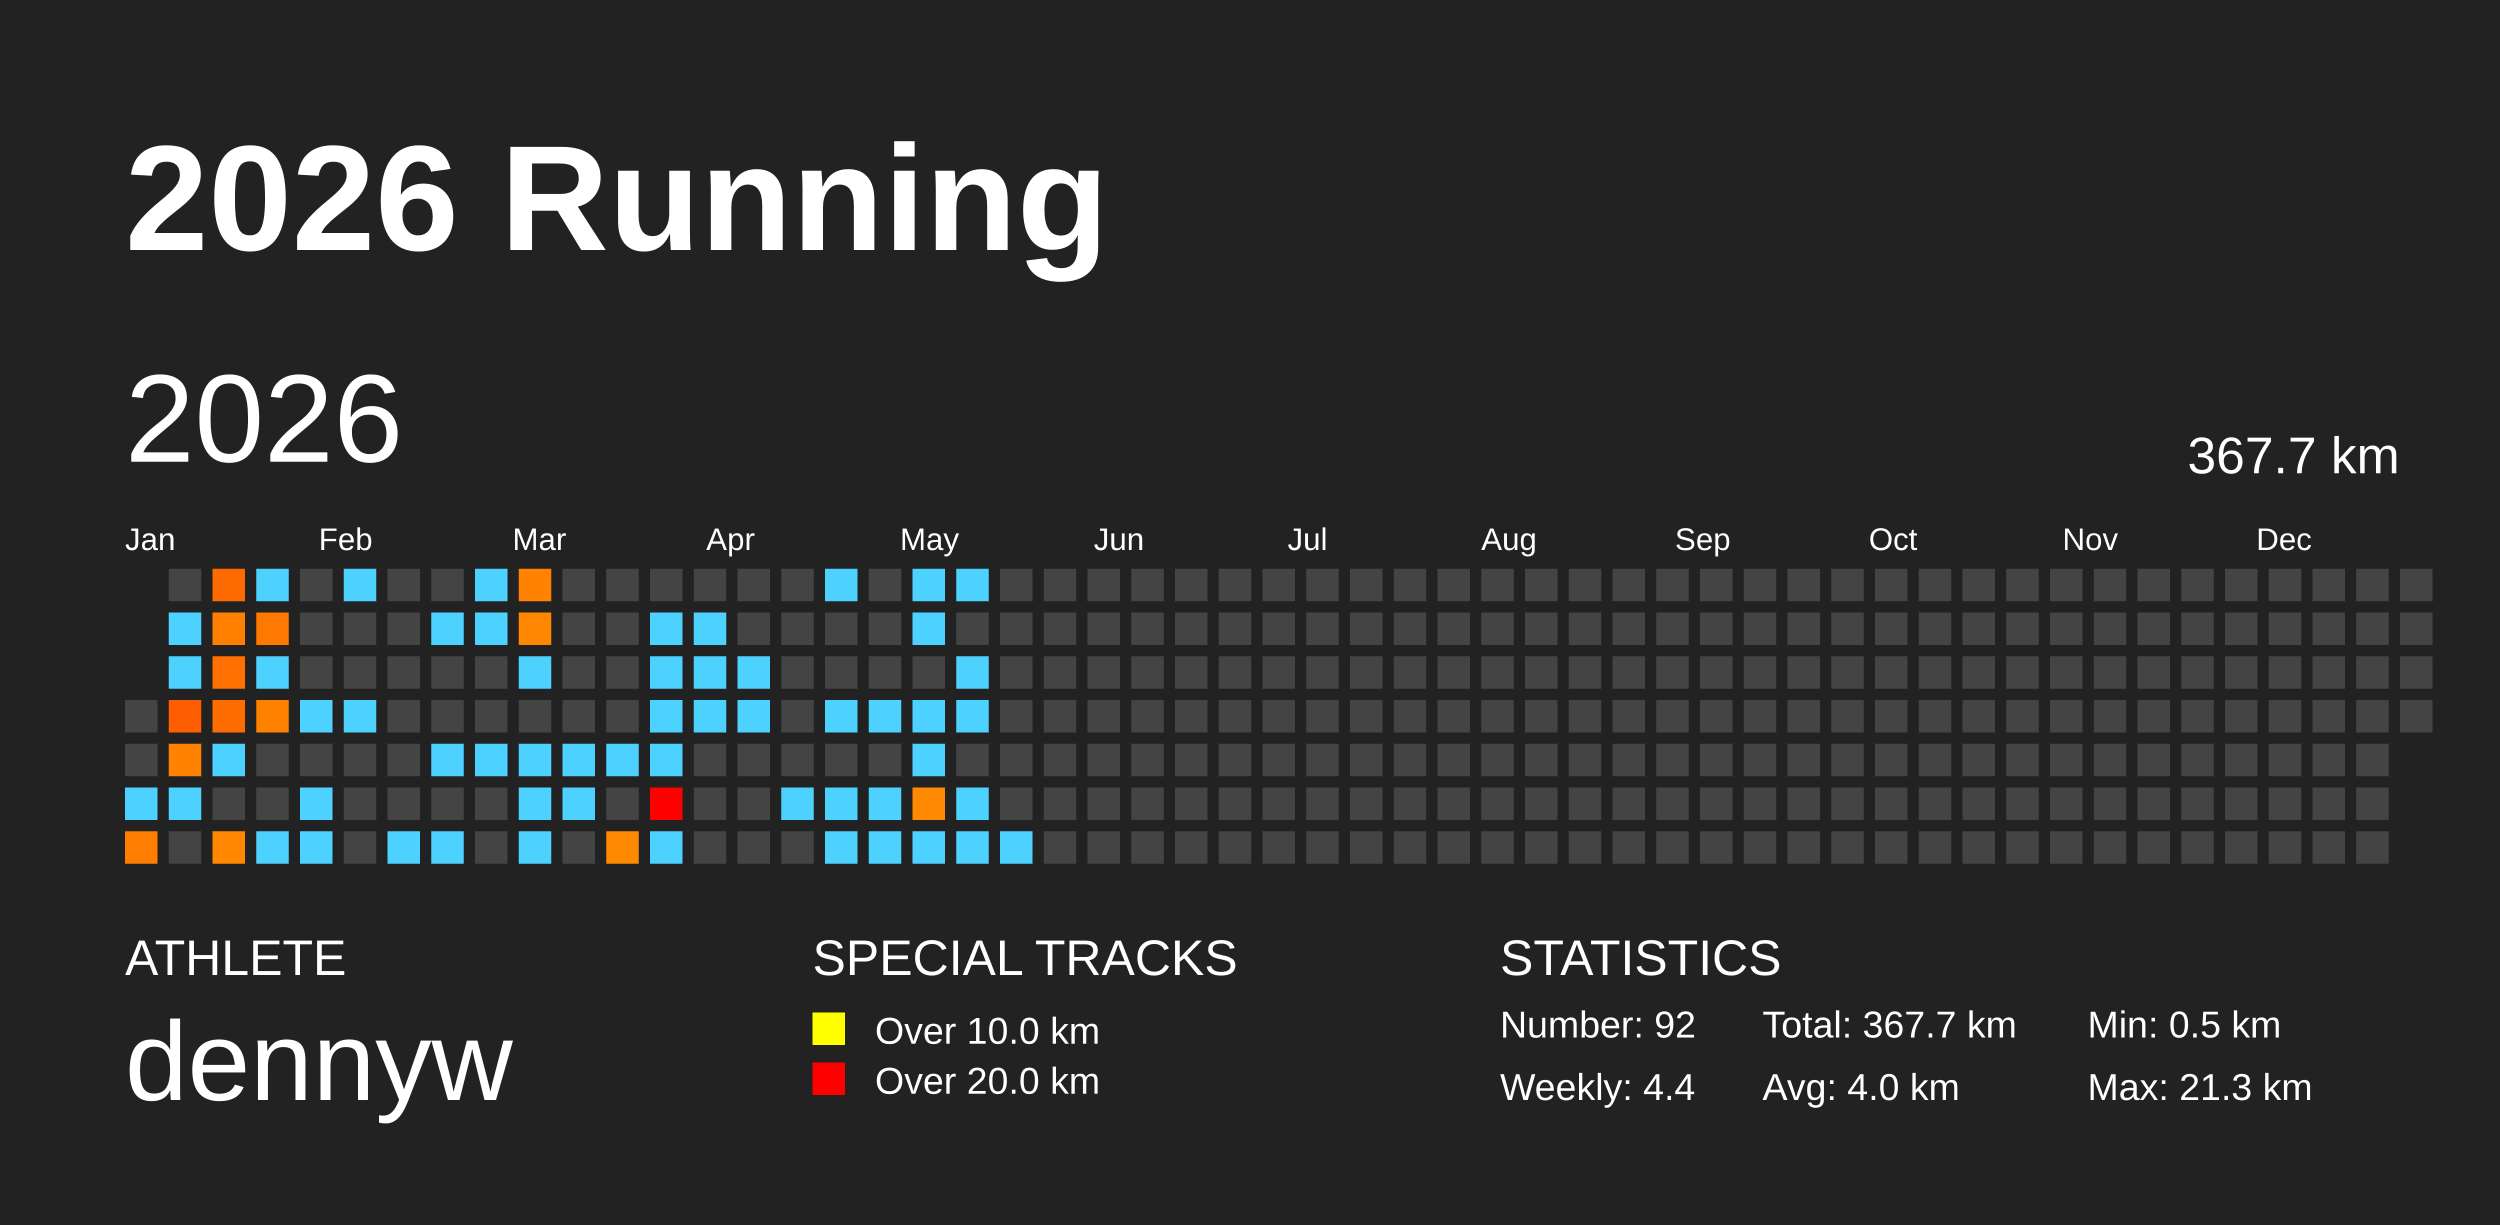
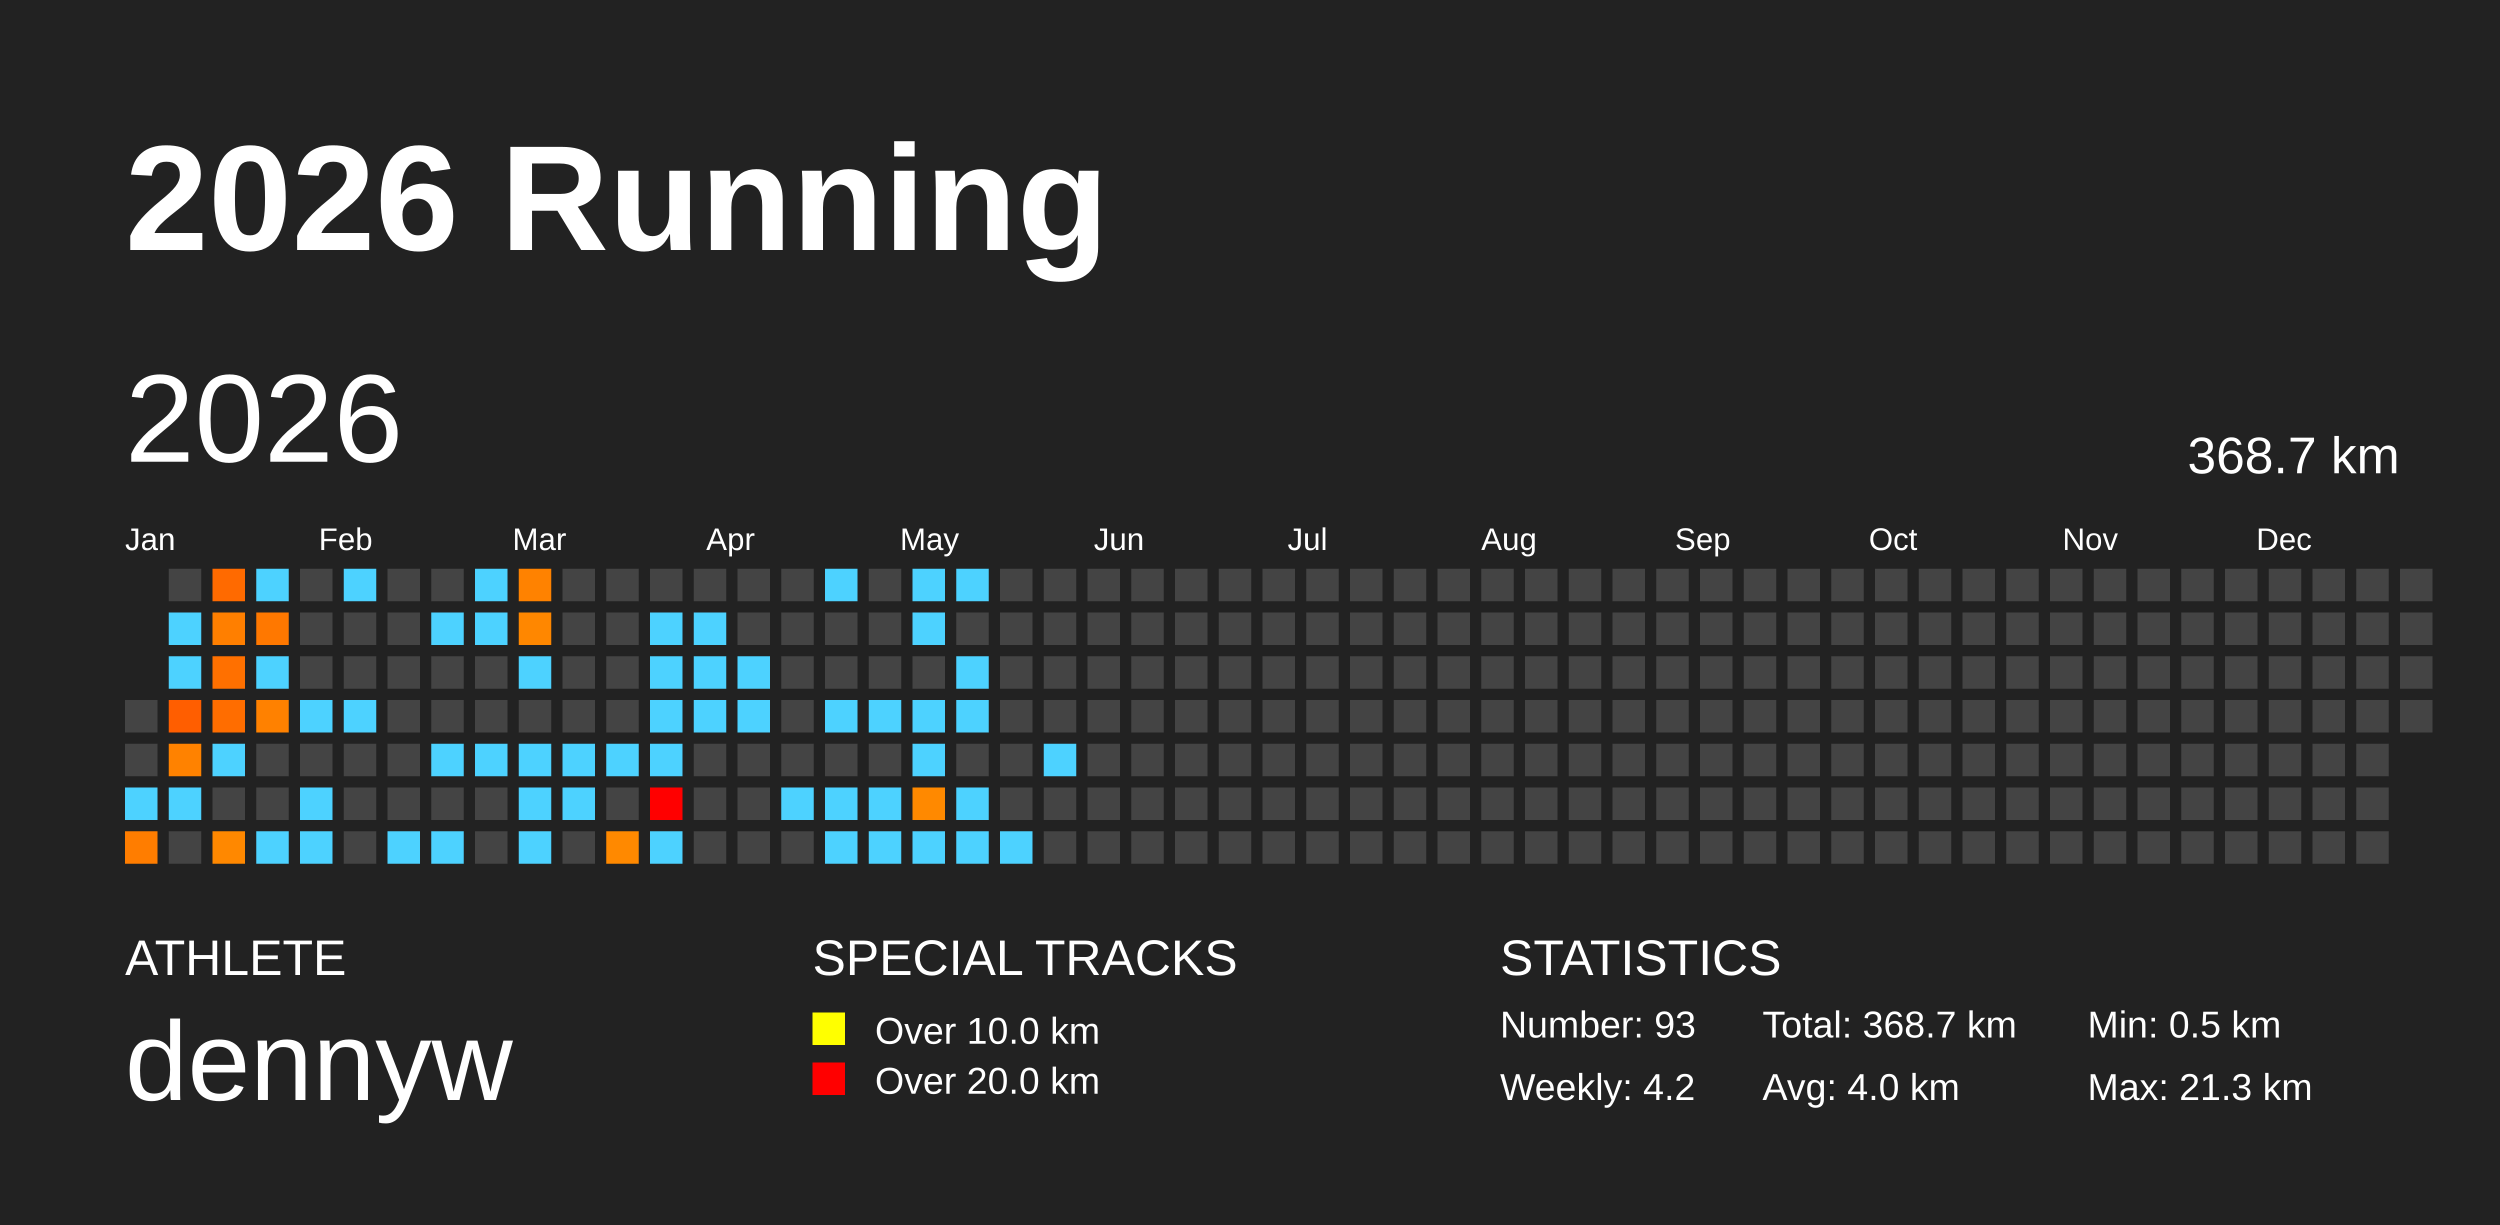
<svg xmlns="http://www.w3.org/2000/svg" baseProfile="full" height="98mm" version="1.1" viewBox="0,0,200,98" width="200mm">
  <defs />
  <rect fill="#222222" height="98" width="200" x="0" y="0" />
  <text fill="#FFFFFF" style="font-size:12px; font-family:Arial; font-weight:bold;" x="10" y="20">2026 Running</text>
  <text fill="#FFFFFF" style="font-size:4px; font-family:Arial" x="10" y="78">ATHLETE</text>
  <text fill="#FFFFFF" style="font-size:9px; font-family:Arial" x="10" y="88">dennyw</text>
  <text fill="#FFFFFF" style="font-size:4px; font-family:Arial" x="65" y="78">SPECIAL TRACKS</text>
  <rect fill="yellow" height="2.6" width="2.6" x="65" y="81" />
  <text fill="#FFFFFF" style="font-size:3px; font-family:Arial" x="70" y="83.5">Over 10.0 km</text>
  <rect fill="red" height="2.6" width="2.6" x="65" y="85" />
  <text fill="#FFFFFF" style="font-size:3px; font-family:Arial" x="70" y="87.5">Over 20.0 km</text>
  <text fill="#FFFFFF" style="font-size:4px; font-family:Arial" x="120" y="78">STATISTICS</text>
-   <text fill="#FFFFFF" style="font-size:3px; font-family:Arial" x="120" y="83">Number: 92</text>
-   <text fill="#FFFFFF" style="font-size:3px; font-family:Arial" x="120" y="88">Weekly: 4.4</text>
-   <text fill="#FFFFFF" style="font-size:3px; font-family:Arial" x="141" y="83">Total: 367.7 km</text>
+   <text fill="#FFFFFF" style="font-size:3px; font-family:Arial" x="120" y="83">Number: 93</text>
+   <text fill="#FFFFFF" style="font-size:3px; font-family:Arial" x="120" y="88">Weekly: 4.2</text>
+   <text fill="#FFFFFF" style="font-size:3px; font-family:Arial" x="141" y="83">Total: 368.7 km</text>
  <text fill="#FFFFFF" style="font-size:3px; font-family:Arial" x="141" y="88">Avg: 4.0 km</text>
  <text fill="#FFFFFF" style="font-size:3px; font-family:Arial" x="167" y="83">Min: 0.5 km</text>
  <text fill="#FFFFFF" style="font-size:3px; font-family:Arial" x="167" y="88">Max: 21.3 km</text>
  <text dominant-baseline="hanging" fill="#FFFFFF" style="font-size:10.0px; font-family:Arial;" x="10" y="30">2026</text>
-   <text dominant-baseline="hanging" fill="#FFFFFF" style="font-size:4.125px; font-family:Arial;" x="175" y="35">367.7 km</text>
+   <text dominant-baseline="hanging" fill="#FFFFFF" style="font-size:4.125px; font-family:Arial;" x="175" y="35">368.7 km</text>
  <text fill="#FFFFFF" style="font-size:2.5px; font-family:Arial" x="10.0" y="44">Jan</text>
  <text fill="#FFFFFF" style="font-size:2.5px; font-family:Arial" x="25.5" y="44">Feb</text>
  <text fill="#FFFFFF" style="font-size:2.5px; font-family:Arial" x="41.0" y="44">Mar</text>
  <text fill="#FFFFFF" style="font-size:2.5px; font-family:Arial" x="56.5" y="44">Apr</text>
  <text fill="#FFFFFF" style="font-size:2.5px; font-family:Arial" x="72.0" y="44">May</text>
  <text fill="#FFFFFF" style="font-size:2.5px; font-family:Arial" x="87.5" y="44">Jun</text>
  <text fill="#FFFFFF" style="font-size:2.5px; font-family:Arial" x="103.0" y="44">Jul</text>
  <text fill="#FFFFFF" style="font-size:2.5px; font-family:Arial" x="118.5" y="44">Aug</text>
  <text fill="#FFFFFF" style="font-size:2.5px; font-family:Arial" x="134.0" y="44">Sep</text>
  <text fill="#FFFFFF" style="font-size:2.5px; font-family:Arial" x="149.5" y="44">Oct</text>
  <text fill="#FFFFFF" style="font-size:2.5px; font-family:Arial" x="165.0" y="44">Nov</text>
  <text fill="#FFFFFF" style="font-size:2.5px; font-family:Arial" x="180.5" y="44">Dec</text>
  <rect fill="#444444" height="2.6" width="2.6" x="10.0" y="56.0" />
  <rect fill="#444444" height="2.6" width="2.6" x="10.0" y="59.5" />
  <rect fill="#4dd2ff" height="2.6" width="2.6" x="10.0" y="63.0" />
  <rect fill="#ff7d00" height="2.6" width="2.6" x="10.0" y="66.5" />
  <rect fill="#444444" height="2.6" width="2.6" x="13.5" y="45.5" />
  <rect fill="#4dd2ff" height="2.6" width="2.6" x="13.5" y="49.0" />
  <rect fill="#4dd2ff" height="2.6" width="2.6" x="13.5" y="52.5" />
  <rect fill="#ff5e00" height="2.6" width="2.6" x="13.5" y="56.0" />
  <rect fill="#ff8200" height="2.6" width="2.6" x="13.5" y="59.5" />
  <rect fill="#4dd2ff" height="2.6" width="2.6" x="13.5" y="63.0" />
  <rect fill="#444444" height="2.6" width="2.6" x="13.5" y="66.5" />
  <rect fill="#ff6a00" height="2.6" width="2.6" x="17.0" y="45.5" />
  <rect fill="#ff7f00" height="2.6" width="2.6" x="17.0" y="49.0" />
  <rect fill="#ff7000" height="2.6" width="2.6" x="17.0" y="52.5" />
  <rect fill="#ff6d00" height="2.6" width="2.6" x="17.0" y="56.0" />
  <rect fill="#4dd2ff" height="2.6" width="2.6" x="17.0" y="59.5" />
  <rect fill="#444444" height="2.6" width="2.6" x="17.0" y="63.0" />
  <rect fill="#ff8800" height="2.6" width="2.6" x="17.0" y="66.5" />
  <rect fill="#4dd2ff" height="2.6" width="2.6" x="20.5" y="45.5" />
  <rect fill="#ff7800" height="2.6" width="2.6" x="20.5" y="49.0" />
  <rect fill="#4dd2ff" height="2.6" width="2.6" x="20.5" y="52.5" />
  <rect fill="#ff8100" height="2.6" width="2.6" x="20.5" y="56.0" />
  <rect fill="#444444" height="2.6" width="2.6" x="20.5" y="59.5" />
  <rect fill="#444444" height="2.6" width="2.6" x="20.5" y="63.0" />
  <rect fill="#4dd2ff" height="2.6" width="2.6" x="20.5" y="66.5" />
  <rect fill="#444444" height="2.6" width="2.6" x="24.0" y="45.5" />
  <rect fill="#444444" height="2.6" width="2.6" x="24.0" y="49.0" />
  <rect fill="#444444" height="2.6" width="2.6" x="24.0" y="52.5" />
  <rect fill="#4dd2ff" height="2.6" width="2.6" x="24.0" y="56.0" />
  <rect fill="#444444" height="2.6" width="2.6" x="24.0" y="59.5" />
  <rect fill="#4dd2ff" height="2.6" width="2.6" x="24.0" y="63.0" />
  <rect fill="#4dd2ff" height="2.6" width="2.6" x="24.0" y="66.5" />
  <rect fill="#4dd2ff" height="2.6" width="2.6" x="27.5" y="45.5" />
  <rect fill="#444444" height="2.6" width="2.6" x="27.5" y="49.0" />
  <rect fill="#444444" height="2.6" width="2.6" x="27.5" y="52.5" />
  <rect fill="#4dd2ff" height="2.6" width="2.6" x="27.5" y="56.0" />
  <rect fill="#444444" height="2.6" width="2.6" x="27.5" y="59.5" />
  <rect fill="#444444" height="2.6" width="2.6" x="27.5" y="63.0" />
  <rect fill="#444444" height="2.6" width="2.6" x="27.5" y="66.5" />
  <rect fill="#444444" height="2.6" width="2.6" x="31.0" y="45.5" />
  <rect fill="#444444" height="2.6" width="2.6" x="31.0" y="49.0" />
  <rect fill="#444444" height="2.6" width="2.6" x="31.0" y="52.5" />
  <rect fill="#444444" height="2.6" width="2.6" x="31.0" y="56.0" />
  <rect fill="#444444" height="2.6" width="2.6" x="31.0" y="59.5" />
  <rect fill="#444444" height="2.6" width="2.6" x="31.0" y="63.0" />
  <rect fill="#4dd2ff" height="2.6" width="2.6" x="31.0" y="66.5" />
  <rect fill="#444444" height="2.6" width="2.6" x="34.5" y="45.5" />
  <rect fill="#4dd2ff" height="2.6" width="2.6" x="34.5" y="49.0" />
  <rect fill="#444444" height="2.6" width="2.6" x="34.5" y="52.5" />
  <rect fill="#444444" height="2.6" width="2.6" x="34.5" y="56.0" />
  <rect fill="#4dd2ff" height="2.6" width="2.6" x="34.5" y="59.5" />
  <rect fill="#444444" height="2.6" width="2.6" x="34.5" y="63.0" />
  <rect fill="#4dd2ff" height="2.6" width="2.6" x="34.5" y="66.5" />
  <rect fill="#4dd2ff" height="2.6" width="2.6" x="38.0" y="45.5" />
  <rect fill="#4dd2ff" height="2.6" width="2.6" x="38.0" y="49.0" />
  <rect fill="#444444" height="2.6" width="2.6" x="38.0" y="52.5" />
  <rect fill="#444444" height="2.6" width="2.6" x="38.0" y="56.0" />
  <rect fill="#4dd2ff" height="2.6" width="2.6" x="38.0" y="59.5" />
  <rect fill="#444444" height="2.6" width="2.6" x="38.0" y="63.0" />
  <rect fill="#444444" height="2.6" width="2.6" x="38.0" y="66.5" />
  <rect fill="#ff8200" height="2.6" width="2.6" x="41.5" y="45.5" />
  <rect fill="#ff8700" height="2.6" width="2.6" x="41.5" y="49.0" />
  <rect fill="#4dd2ff" height="2.6" width="2.6" x="41.5" y="52.5" />
  <rect fill="#444444" height="2.6" width="2.6" x="41.5" y="56.0" />
  <rect fill="#4dd2ff" height="2.6" width="2.6" x="41.5" y="59.5" />
  <rect fill="#4dd2ff" height="2.6" width="2.6" x="41.5" y="63.0" />
  <rect fill="#4dd2ff" height="2.6" width="2.6" x="41.5" y="66.5" />
  <rect fill="#444444" height="2.6" width="2.6" x="45.0" y="45.5" />
  <rect fill="#444444" height="2.6" width="2.6" x="45.0" y="49.0" />
  <rect fill="#444444" height="2.6" width="2.6" x="45.0" y="52.5" />
  <rect fill="#444444" height="2.6" width="2.6" x="45.0" y="56.0" />
  <rect fill="#4dd2ff" height="2.6" width="2.6" x="45.0" y="59.5" />
  <rect fill="#4dd2ff" height="2.6" width="2.6" x="45.0" y="63.0" />
  <rect fill="#444444" height="2.6" width="2.6" x="45.0" y="66.5" />
  <rect fill="#444444" height="2.6" width="2.6" x="48.5" y="45.5" />
  <rect fill="#444444" height="2.6" width="2.6" x="48.5" y="49.0" />
  <rect fill="#444444" height="2.6" width="2.6" x="48.5" y="52.5" />
  <rect fill="#444444" height="2.6" width="2.6" x="48.5" y="56.0" />
  <rect fill="#4dd2ff" height="2.6" width="2.6" x="48.5" y="59.5" />
  <rect fill="#444444" height="2.6" width="2.6" x="48.5" y="63.0" />
  <rect fill="#ff8900" height="2.6" width="2.6" x="48.5" y="66.5" />
  <rect fill="#444444" height="2.6" width="2.6" x="52.0" y="45.5" />
  <rect fill="#4dd2ff" height="2.6" width="2.6" x="52.0" y="49.0" />
  <rect fill="#4dd2ff" height="2.6" width="2.6" x="52.0" y="52.5" />
  <rect fill="#4dd2ff" height="2.6" width="2.6" x="52.0" y="56.0" />
  <rect fill="#4dd2ff" height="2.6" width="2.6" x="52.0" y="59.5" />
  <rect fill="red" height="2.6" width="2.6" x="52.0" y="63.0" />
  <rect fill="#4dd2ff" height="2.6" width="2.6" x="52.0" y="66.5" />
  <rect fill="#444444" height="2.6" width="2.6" x="55.5" y="45.5" />
  <rect fill="#4dd2ff" height="2.6" width="2.6" x="55.5" y="49.0" />
  <rect fill="#4dd2ff" height="2.6" width="2.6" x="55.5" y="52.5" />
  <rect fill="#4dd2ff" height="2.6" width="2.6" x="55.5" y="56.0" />
  <rect fill="#444444" height="2.6" width="2.6" x="55.5" y="59.5" />
  <rect fill="#444444" height="2.6" width="2.6" x="55.5" y="63.0" />
  <rect fill="#444444" height="2.6" width="2.6" x="55.5" y="66.5" />
  <rect fill="#444444" height="2.6" width="2.6" x="59.0" y="45.5" />
  <rect fill="#444444" height="2.6" width="2.6" x="59.0" y="49.0" />
  <rect fill="#4dd2ff" height="2.6" width="2.6" x="59.0" y="52.5" />
  <rect fill="#4dd2ff" height="2.6" width="2.6" x="59.0" y="56.0" />
  <rect fill="#444444" height="2.6" width="2.6" x="59.0" y="59.5" />
  <rect fill="#444444" height="2.6" width="2.6" x="59.0" y="63.0" />
  <rect fill="#444444" height="2.6" width="2.6" x="59.0" y="66.5" />
  <rect fill="#444444" height="2.6" width="2.6" x="62.5" y="45.5" />
  <rect fill="#444444" height="2.6" width="2.6" x="62.5" y="49.0" />
  <rect fill="#444444" height="2.6" width="2.6" x="62.5" y="52.5" />
  <rect fill="#444444" height="2.6" width="2.6" x="62.5" y="56.0" />
  <rect fill="#444444" height="2.6" width="2.6" x="62.5" y="59.5" />
  <rect fill="#4dd2ff" height="2.6" width="2.6" x="62.5" y="63.0" />
  <rect fill="#444444" height="2.6" width="2.6" x="62.5" y="66.5" />
  <rect fill="#4dd2ff" height="2.6" width="2.6" x="66.0" y="45.5" />
  <rect fill="#444444" height="2.6" width="2.6" x="66.0" y="49.0" />
  <rect fill="#444444" height="2.6" width="2.6" x="66.0" y="52.5" />
  <rect fill="#4dd2ff" height="2.6" width="2.6" x="66.0" y="56.0" />
  <rect fill="#444444" height="2.6" width="2.6" x="66.0" y="59.5" />
  <rect fill="#4dd2ff" height="2.6" width="2.6" x="66.0" y="63.0" />
  <rect fill="#4dd2ff" height="2.6" width="2.6" x="66.0" y="66.5" />
  <rect fill="#444444" height="2.6" width="2.6" x="69.5" y="45.5" />
  <rect fill="#444444" height="2.6" width="2.6" x="69.5" y="49.0" />
  <rect fill="#444444" height="2.6" width="2.6" x="69.5" y="52.5" />
  <rect fill="#4dd2ff" height="2.6" width="2.6" x="69.5" y="56.0" />
  <rect fill="#444444" height="2.6" width="2.6" x="69.5" y="59.5" />
  <rect fill="#4dd2ff" height="2.6" width="2.6" x="69.5" y="63.0" />
  <rect fill="#4dd2ff" height="2.6" width="2.6" x="69.5" y="66.5" />
  <rect fill="#4dd2ff" height="2.6" width="2.6" x="73.0" y="45.5" />
  <rect fill="#4dd2ff" height="2.6" width="2.6" x="73.0" y="49.0" />
  <rect fill="#444444" height="2.6" width="2.6" x="73.0" y="52.5" />
  <rect fill="#4dd2ff" height="2.6" width="2.6" x="73.0" y="56.0" />
  <rect fill="#4dd2ff" height="2.6" width="2.6" x="73.0" y="59.5" />
  <rect fill="#ff8900" height="2.6" width="2.6" x="73.0" y="63.0" />
  <rect fill="#4dd2ff" height="2.6" width="2.6" x="73.0" y="66.5" />
  <rect fill="#4dd2ff" height="2.6" width="2.6" x="76.5" y="45.5" />
  <rect fill="#444444" height="2.6" width="2.6" x="76.5" y="49.0" />
  <rect fill="#4dd2ff" height="2.6" width="2.6" x="76.5" y="52.5" />
  <rect fill="#4dd2ff" height="2.6" width="2.6" x="76.5" y="56.0" />
  <rect fill="#444444" height="2.6" width="2.6" x="76.5" y="59.5" />
  <rect fill="#4dd2ff" height="2.6" width="2.6" x="76.5" y="63.0" />
  <rect fill="#4dd2ff" height="2.6" width="2.6" x="76.5" y="66.5" />
  <rect fill="#444444" height="2.6" width="2.6" x="80.0" y="45.5" />
  <rect fill="#444444" height="2.6" width="2.6" x="80.0" y="49.0" />
  <rect fill="#444444" height="2.6" width="2.6" x="80.0" y="52.5" />
  <rect fill="#444444" height="2.6" width="2.6" x="80.0" y="56.0" />
  <rect fill="#444444" height="2.6" width="2.6" x="80.0" y="59.5" />
  <rect fill="#444444" height="2.6" width="2.6" x="80.0" y="63.0" />
  <rect fill="#4dd2ff" height="2.6" width="2.6" x="80.0" y="66.5" />
  <rect fill="#444444" height="2.6" width="2.6" x="83.5" y="45.5" />
  <rect fill="#444444" height="2.6" width="2.6" x="83.5" y="49.0" />
  <rect fill="#444444" height="2.6" width="2.6" x="83.5" y="52.5" />
  <rect fill="#444444" height="2.6" width="2.6" x="83.5" y="56.0" />
-   <rect fill="#444444" height="2.6" width="2.6" x="83.5" y="59.5" />
+   <rect fill="#4dd2ff" height="2.6" width="2.6" x="83.5" y="59.5" />
  <rect fill="#444444" height="2.6" width="2.6" x="83.5" y="63.0" />
  <rect fill="#444444" height="2.6" width="2.6" x="83.5" y="66.5" />
  <rect fill="#444444" height="2.6" width="2.6" x="87.0" y="45.5" />
  <rect fill="#444444" height="2.6" width="2.6" x="87.0" y="49.0" />
  <rect fill="#444444" height="2.6" width="2.6" x="87.0" y="52.5" />
  <rect fill="#444444" height="2.6" width="2.6" x="87.0" y="56.0" />
  <rect fill="#444444" height="2.6" width="2.6" x="87.0" y="59.5" />
  <rect fill="#444444" height="2.6" width="2.6" x="87.0" y="63.0" />
  <rect fill="#444444" height="2.6" width="2.6" x="87.0" y="66.5" />
  <rect fill="#444444" height="2.6" width="2.6" x="90.5" y="45.5" />
  <rect fill="#444444" height="2.6" width="2.6" x="90.5" y="49.0" />
  <rect fill="#444444" height="2.6" width="2.6" x="90.5" y="52.5" />
  <rect fill="#444444" height="2.6" width="2.6" x="90.5" y="56.0" />
  <rect fill="#444444" height="2.6" width="2.6" x="90.5" y="59.5" />
  <rect fill="#444444" height="2.6" width="2.6" x="90.5" y="63.0" />
  <rect fill="#444444" height="2.6" width="2.6" x="90.5" y="66.5" />
  <rect fill="#444444" height="2.6" width="2.6" x="94.0" y="45.5" />
  <rect fill="#444444" height="2.6" width="2.6" x="94.0" y="49.0" />
  <rect fill="#444444" height="2.6" width="2.6" x="94.0" y="52.5" />
  <rect fill="#444444" height="2.6" width="2.6" x="94.0" y="56.0" />
  <rect fill="#444444" height="2.6" width="2.6" x="94.0" y="59.5" />
  <rect fill="#444444" height="2.6" width="2.6" x="94.0" y="63.0" />
  <rect fill="#444444" height="2.6" width="2.6" x="94.0" y="66.5" />
  <rect fill="#444444" height="2.6" width="2.6" x="97.5" y="45.5" />
  <rect fill="#444444" height="2.6" width="2.6" x="97.5" y="49.0" />
  <rect fill="#444444" height="2.6" width="2.6" x="97.5" y="52.5" />
  <rect fill="#444444" height="2.6" width="2.6" x="97.5" y="56.0" />
  <rect fill="#444444" height="2.6" width="2.6" x="97.5" y="59.5" />
  <rect fill="#444444" height="2.6" width="2.6" x="97.5" y="63.0" />
  <rect fill="#444444" height="2.6" width="2.6" x="97.5" y="66.5" />
  <rect fill="#444444" height="2.6" width="2.6" x="101.0" y="45.5" />
  <rect fill="#444444" height="2.6" width="2.6" x="101.0" y="49.0" />
  <rect fill="#444444" height="2.6" width="2.6" x="101.0" y="52.5" />
  <rect fill="#444444" height="2.6" width="2.6" x="101.0" y="56.0" />
  <rect fill="#444444" height="2.6" width="2.6" x="101.0" y="59.5" />
  <rect fill="#444444" height="2.6" width="2.6" x="101.0" y="63.0" />
  <rect fill="#444444" height="2.6" width="2.6" x="101.0" y="66.5" />
  <rect fill="#444444" height="2.6" width="2.6" x="104.5" y="45.5" />
  <rect fill="#444444" height="2.6" width="2.6" x="104.5" y="49.0" />
  <rect fill="#444444" height="2.6" width="2.6" x="104.5" y="52.5" />
  <rect fill="#444444" height="2.6" width="2.6" x="104.5" y="56.0" />
  <rect fill="#444444" height="2.6" width="2.6" x="104.5" y="59.5" />
  <rect fill="#444444" height="2.6" width="2.6" x="104.5" y="63.0" />
  <rect fill="#444444" height="2.6" width="2.6" x="104.5" y="66.5" />
  <rect fill="#444444" height="2.6" width="2.6" x="108.0" y="45.5" />
  <rect fill="#444444" height="2.6" width="2.6" x="108.0" y="49.0" />
  <rect fill="#444444" height="2.6" width="2.6" x="108.0" y="52.5" />
  <rect fill="#444444" height="2.6" width="2.6" x="108.0" y="56.0" />
  <rect fill="#444444" height="2.6" width="2.6" x="108.0" y="59.5" />
  <rect fill="#444444" height="2.6" width="2.6" x="108.0" y="63.0" />
  <rect fill="#444444" height="2.6" width="2.6" x="108.0" y="66.5" />
  <rect fill="#444444" height="2.6" width="2.6" x="111.5" y="45.5" />
  <rect fill="#444444" height="2.6" width="2.6" x="111.5" y="49.0" />
  <rect fill="#444444" height="2.6" width="2.6" x="111.5" y="52.5" />
  <rect fill="#444444" height="2.6" width="2.6" x="111.5" y="56.0" />
  <rect fill="#444444" height="2.6" width="2.6" x="111.5" y="59.5" />
  <rect fill="#444444" height="2.6" width="2.6" x="111.5" y="63.0" />
  <rect fill="#444444" height="2.6" width="2.6" x="111.5" y="66.5" />
  <rect fill="#444444" height="2.6" width="2.6" x="115.0" y="45.5" />
  <rect fill="#444444" height="2.6" width="2.6" x="115.0" y="49.0" />
  <rect fill="#444444" height="2.6" width="2.6" x="115.0" y="52.5" />
  <rect fill="#444444" height="2.6" width="2.6" x="115.0" y="56.0" />
  <rect fill="#444444" height="2.6" width="2.6" x="115.0" y="59.5" />
  <rect fill="#444444" height="2.6" width="2.6" x="115.0" y="63.0" />
  <rect fill="#444444" height="2.6" width="2.6" x="115.0" y="66.5" />
  <rect fill="#444444" height="2.6" width="2.6" x="118.5" y="45.5" />
  <rect fill="#444444" height="2.6" width="2.6" x="118.5" y="49.0" />
  <rect fill="#444444" height="2.6" width="2.6" x="118.5" y="52.5" />
  <rect fill="#444444" height="2.6" width="2.6" x="118.5" y="56.0" />
  <rect fill="#444444" height="2.6" width="2.6" x="118.5" y="59.5" />
  <rect fill="#444444" height="2.6" width="2.6" x="118.5" y="63.0" />
  <rect fill="#444444" height="2.6" width="2.6" x="118.5" y="66.5" />
  <rect fill="#444444" height="2.6" width="2.6" x="122.0" y="45.5" />
  <rect fill="#444444" height="2.6" width="2.6" x="122.0" y="49.0" />
  <rect fill="#444444" height="2.6" width="2.6" x="122.0" y="52.5" />
  <rect fill="#444444" height="2.6" width="2.6" x="122.0" y="56.0" />
  <rect fill="#444444" height="2.6" width="2.6" x="122.0" y="59.5" />
  <rect fill="#444444" height="2.6" width="2.6" x="122.0" y="63.0" />
  <rect fill="#444444" height="2.6" width="2.6" x="122.0" y="66.5" />
  <rect fill="#444444" height="2.6" width="2.6" x="125.5" y="45.5" />
  <rect fill="#444444" height="2.6" width="2.6" x="125.5" y="49.0" />
  <rect fill="#444444" height="2.6" width="2.6" x="125.5" y="52.5" />
  <rect fill="#444444" height="2.6" width="2.6" x="125.5" y="56.0" />
  <rect fill="#444444" height="2.6" width="2.6" x="125.5" y="59.5" />
  <rect fill="#444444" height="2.6" width="2.6" x="125.5" y="63.0" />
  <rect fill="#444444" height="2.6" width="2.6" x="125.5" y="66.5" />
  <rect fill="#444444" height="2.6" width="2.6" x="129.0" y="45.5" />
  <rect fill="#444444" height="2.6" width="2.6" x="129.0" y="49.0" />
  <rect fill="#444444" height="2.6" width="2.6" x="129.0" y="52.5" />
  <rect fill="#444444" height="2.6" width="2.6" x="129.0" y="56.0" />
  <rect fill="#444444" height="2.6" width="2.6" x="129.0" y="59.5" />
  <rect fill="#444444" height="2.6" width="2.6" x="129.0" y="63.0" />
  <rect fill="#444444" height="2.6" width="2.6" x="129.0" y="66.5" />
  <rect fill="#444444" height="2.6" width="2.6" x="132.5" y="45.5" />
  <rect fill="#444444" height="2.6" width="2.6" x="132.5" y="49.0" />
  <rect fill="#444444" height="2.6" width="2.6" x="132.5" y="52.5" />
  <rect fill="#444444" height="2.6" width="2.6" x="132.5" y="56.0" />
  <rect fill="#444444" height="2.6" width="2.6" x="132.5" y="59.5" />
  <rect fill="#444444" height="2.6" width="2.6" x="132.5" y="63.0" />
  <rect fill="#444444" height="2.6" width="2.6" x="132.5" y="66.5" />
  <rect fill="#444444" height="2.6" width="2.6" x="136.0" y="45.5" />
  <rect fill="#444444" height="2.6" width="2.6" x="136.0" y="49.0" />
  <rect fill="#444444" height="2.6" width="2.6" x="136.0" y="52.5" />
  <rect fill="#444444" height="2.6" width="2.6" x="136.0" y="56.0" />
  <rect fill="#444444" height="2.6" width="2.6" x="136.0" y="59.5" />
  <rect fill="#444444" height="2.6" width="2.6" x="136.0" y="63.0" />
  <rect fill="#444444" height="2.6" width="2.6" x="136.0" y="66.5" />
  <rect fill="#444444" height="2.6" width="2.6" x="139.5" y="45.5" />
  <rect fill="#444444" height="2.6" width="2.6" x="139.5" y="49.0" />
  <rect fill="#444444" height="2.6" width="2.6" x="139.5" y="52.5" />
  <rect fill="#444444" height="2.6" width="2.6" x="139.5" y="56.0" />
  <rect fill="#444444" height="2.6" width="2.6" x="139.5" y="59.5" />
  <rect fill="#444444" height="2.6" width="2.6" x="139.5" y="63.0" />
  <rect fill="#444444" height="2.6" width="2.6" x="139.5" y="66.5" />
  <rect fill="#444444" height="2.6" width="2.6" x="143.0" y="45.5" />
  <rect fill="#444444" height="2.6" width="2.6" x="143.0" y="49.0" />
  <rect fill="#444444" height="2.6" width="2.6" x="143.0" y="52.5" />
  <rect fill="#444444" height="2.6" width="2.6" x="143.0" y="56.0" />
  <rect fill="#444444" height="2.6" width="2.6" x="143.0" y="59.5" />
  <rect fill="#444444" height="2.6" width="2.6" x="143.0" y="63.0" />
  <rect fill="#444444" height="2.6" width="2.6" x="143.0" y="66.5" />
  <rect fill="#444444" height="2.6" width="2.6" x="146.5" y="45.5" />
  <rect fill="#444444" height="2.6" width="2.6" x="146.5" y="49.0" />
  <rect fill="#444444" height="2.6" width="2.6" x="146.5" y="52.5" />
  <rect fill="#444444" height="2.6" width="2.6" x="146.5" y="56.0" />
  <rect fill="#444444" height="2.6" width="2.6" x="146.5" y="59.5" />
  <rect fill="#444444" height="2.6" width="2.6" x="146.5" y="63.0" />
  <rect fill="#444444" height="2.6" width="2.6" x="146.5" y="66.5" />
  <rect fill="#444444" height="2.6" width="2.6" x="150.0" y="45.5" />
  <rect fill="#444444" height="2.6" width="2.6" x="150.0" y="49.0" />
  <rect fill="#444444" height="2.6" width="2.6" x="150.0" y="52.5" />
  <rect fill="#444444" height="2.6" width="2.6" x="150.0" y="56.0" />
  <rect fill="#444444" height="2.6" width="2.6" x="150.0" y="59.5" />
  <rect fill="#444444" height="2.6" width="2.6" x="150.0" y="63.0" />
  <rect fill="#444444" height="2.6" width="2.6" x="150.0" y="66.5" />
  <rect fill="#444444" height="2.6" width="2.6" x="153.5" y="45.5" />
  <rect fill="#444444" height="2.6" width="2.6" x="153.5" y="49.0" />
  <rect fill="#444444" height="2.6" width="2.6" x="153.5" y="52.5" />
  <rect fill="#444444" height="2.6" width="2.6" x="153.5" y="56.0" />
  <rect fill="#444444" height="2.6" width="2.6" x="153.5" y="59.5" />
  <rect fill="#444444" height="2.6" width="2.6" x="153.5" y="63.0" />
  <rect fill="#444444" height="2.6" width="2.6" x="153.5" y="66.5" />
  <rect fill="#444444" height="2.6" width="2.6" x="157.0" y="45.5" />
  <rect fill="#444444" height="2.6" width="2.6" x="157.0" y="49.0" />
  <rect fill="#444444" height="2.6" width="2.6" x="157.0" y="52.5" />
  <rect fill="#444444" height="2.6" width="2.6" x="157.0" y="56.0" />
  <rect fill="#444444" height="2.6" width="2.6" x="157.0" y="59.5" />
  <rect fill="#444444" height="2.6" width="2.6" x="157.0" y="63.0" />
  <rect fill="#444444" height="2.6" width="2.6" x="157.0" y="66.5" />
  <rect fill="#444444" height="2.6" width="2.6" x="160.5" y="45.5" />
  <rect fill="#444444" height="2.6" width="2.6" x="160.5" y="49.0" />
  <rect fill="#444444" height="2.6" width="2.6" x="160.5" y="52.5" />
  <rect fill="#444444" height="2.6" width="2.6" x="160.5" y="56.0" />
  <rect fill="#444444" height="2.6" width="2.6" x="160.5" y="59.5" />
  <rect fill="#444444" height="2.6" width="2.6" x="160.5" y="63.0" />
  <rect fill="#444444" height="2.6" width="2.6" x="160.5" y="66.5" />
  <rect fill="#444444" height="2.6" width="2.6" x="164.0" y="45.5" />
  <rect fill="#444444" height="2.6" width="2.6" x="164.0" y="49.0" />
  <rect fill="#444444" height="2.6" width="2.6" x="164.0" y="52.5" />
  <rect fill="#444444" height="2.6" width="2.6" x="164.0" y="56.0" />
  <rect fill="#444444" height="2.6" width="2.6" x="164.0" y="59.5" />
  <rect fill="#444444" height="2.6" width="2.6" x="164.0" y="63.0" />
  <rect fill="#444444" height="2.6" width="2.6" x="164.0" y="66.5" />
  <rect fill="#444444" height="2.6" width="2.6" x="167.5" y="45.5" />
  <rect fill="#444444" height="2.6" width="2.6" x="167.5" y="49.0" />
  <rect fill="#444444" height="2.6" width="2.6" x="167.5" y="52.5" />
  <rect fill="#444444" height="2.6" width="2.6" x="167.5" y="56.0" />
  <rect fill="#444444" height="2.6" width="2.6" x="167.5" y="59.5" />
  <rect fill="#444444" height="2.6" width="2.6" x="167.5" y="63.0" />
  <rect fill="#444444" height="2.6" width="2.6" x="167.5" y="66.5" />
  <rect fill="#444444" height="2.6" width="2.6" x="171.0" y="45.5" />
  <rect fill="#444444" height="2.6" width="2.6" x="171.0" y="49.0" />
  <rect fill="#444444" height="2.6" width="2.6" x="171.0" y="52.5" />
  <rect fill="#444444" height="2.6" width="2.6" x="171.0" y="56.0" />
  <rect fill="#444444" height="2.6" width="2.6" x="171.0" y="59.5" />
  <rect fill="#444444" height="2.6" width="2.6" x="171.0" y="63.0" />
  <rect fill="#444444" height="2.6" width="2.6" x="171.0" y="66.5" />
  <rect fill="#444444" height="2.6" width="2.6" x="174.5" y="45.5" />
  <rect fill="#444444" height="2.6" width="2.6" x="174.5" y="49.0" />
  <rect fill="#444444" height="2.6" width="2.6" x="174.5" y="52.5" />
  <rect fill="#444444" height="2.6" width="2.6" x="174.5" y="56.0" />
  <rect fill="#444444" height="2.6" width="2.6" x="174.5" y="59.5" />
  <rect fill="#444444" height="2.6" width="2.6" x="174.5" y="63.0" />
  <rect fill="#444444" height="2.6" width="2.6" x="174.5" y="66.5" />
  <rect fill="#444444" height="2.6" width="2.6" x="178.0" y="45.5" />
  <rect fill="#444444" height="2.6" width="2.6" x="178.0" y="49.0" />
  <rect fill="#444444" height="2.6" width="2.6" x="178.0" y="52.5" />
  <rect fill="#444444" height="2.6" width="2.6" x="178.0" y="56.0" />
  <rect fill="#444444" height="2.6" width="2.6" x="178.0" y="59.5" />
  <rect fill="#444444" height="2.6" width="2.6" x="178.0" y="63.0" />
  <rect fill="#444444" height="2.6" width="2.6" x="178.0" y="66.5" />
  <rect fill="#444444" height="2.6" width="2.6" x="181.5" y="45.5" />
  <rect fill="#444444" height="2.6" width="2.6" x="181.5" y="49.0" />
  <rect fill="#444444" height="2.6" width="2.6" x="181.5" y="52.5" />
  <rect fill="#444444" height="2.6" width="2.6" x="181.5" y="56.0" />
  <rect fill="#444444" height="2.6" width="2.6" x="181.5" y="59.5" />
  <rect fill="#444444" height="2.6" width="2.6" x="181.5" y="63.0" />
  <rect fill="#444444" height="2.6" width="2.6" x="181.5" y="66.5" />
  <rect fill="#444444" height="2.6" width="2.6" x="185.0" y="45.5" />
  <rect fill="#444444" height="2.6" width="2.6" x="185.0" y="49.0" />
  <rect fill="#444444" height="2.6" width="2.6" x="185.0" y="52.5" />
  <rect fill="#444444" height="2.6" width="2.6" x="185.0" y="56.0" />
  <rect fill="#444444" height="2.6" width="2.6" x="185.0" y="59.5" />
  <rect fill="#444444" height="2.6" width="2.6" x="185.0" y="63.0" />
  <rect fill="#444444" height="2.6" width="2.6" x="185.0" y="66.5" />
  <rect fill="#444444" height="2.6" width="2.6" x="188.5" y="45.5" />
  <rect fill="#444444" height="2.6" width="2.6" x="188.5" y="49.0" />
  <rect fill="#444444" height="2.6" width="2.6" x="188.5" y="52.5" />
  <rect fill="#444444" height="2.6" width="2.6" x="188.5" y="56.0" />
  <rect fill="#444444" height="2.6" width="2.6" x="188.5" y="59.5" />
  <rect fill="#444444" height="2.6" width="2.6" x="188.5" y="63.0" />
  <rect fill="#444444" height="2.6" width="2.6" x="188.5" y="66.5" />
  <rect fill="#444444" height="2.6" width="2.6" x="192.0" y="45.5" />
  <rect fill="#444444" height="2.6" width="2.6" x="192.0" y="49.0" />
  <rect fill="#444444" height="2.6" width="2.6" x="192.0" y="52.5" />
  <rect fill="#444444" height="2.6" width="2.6" x="192.0" y="56.0" />
</svg>
